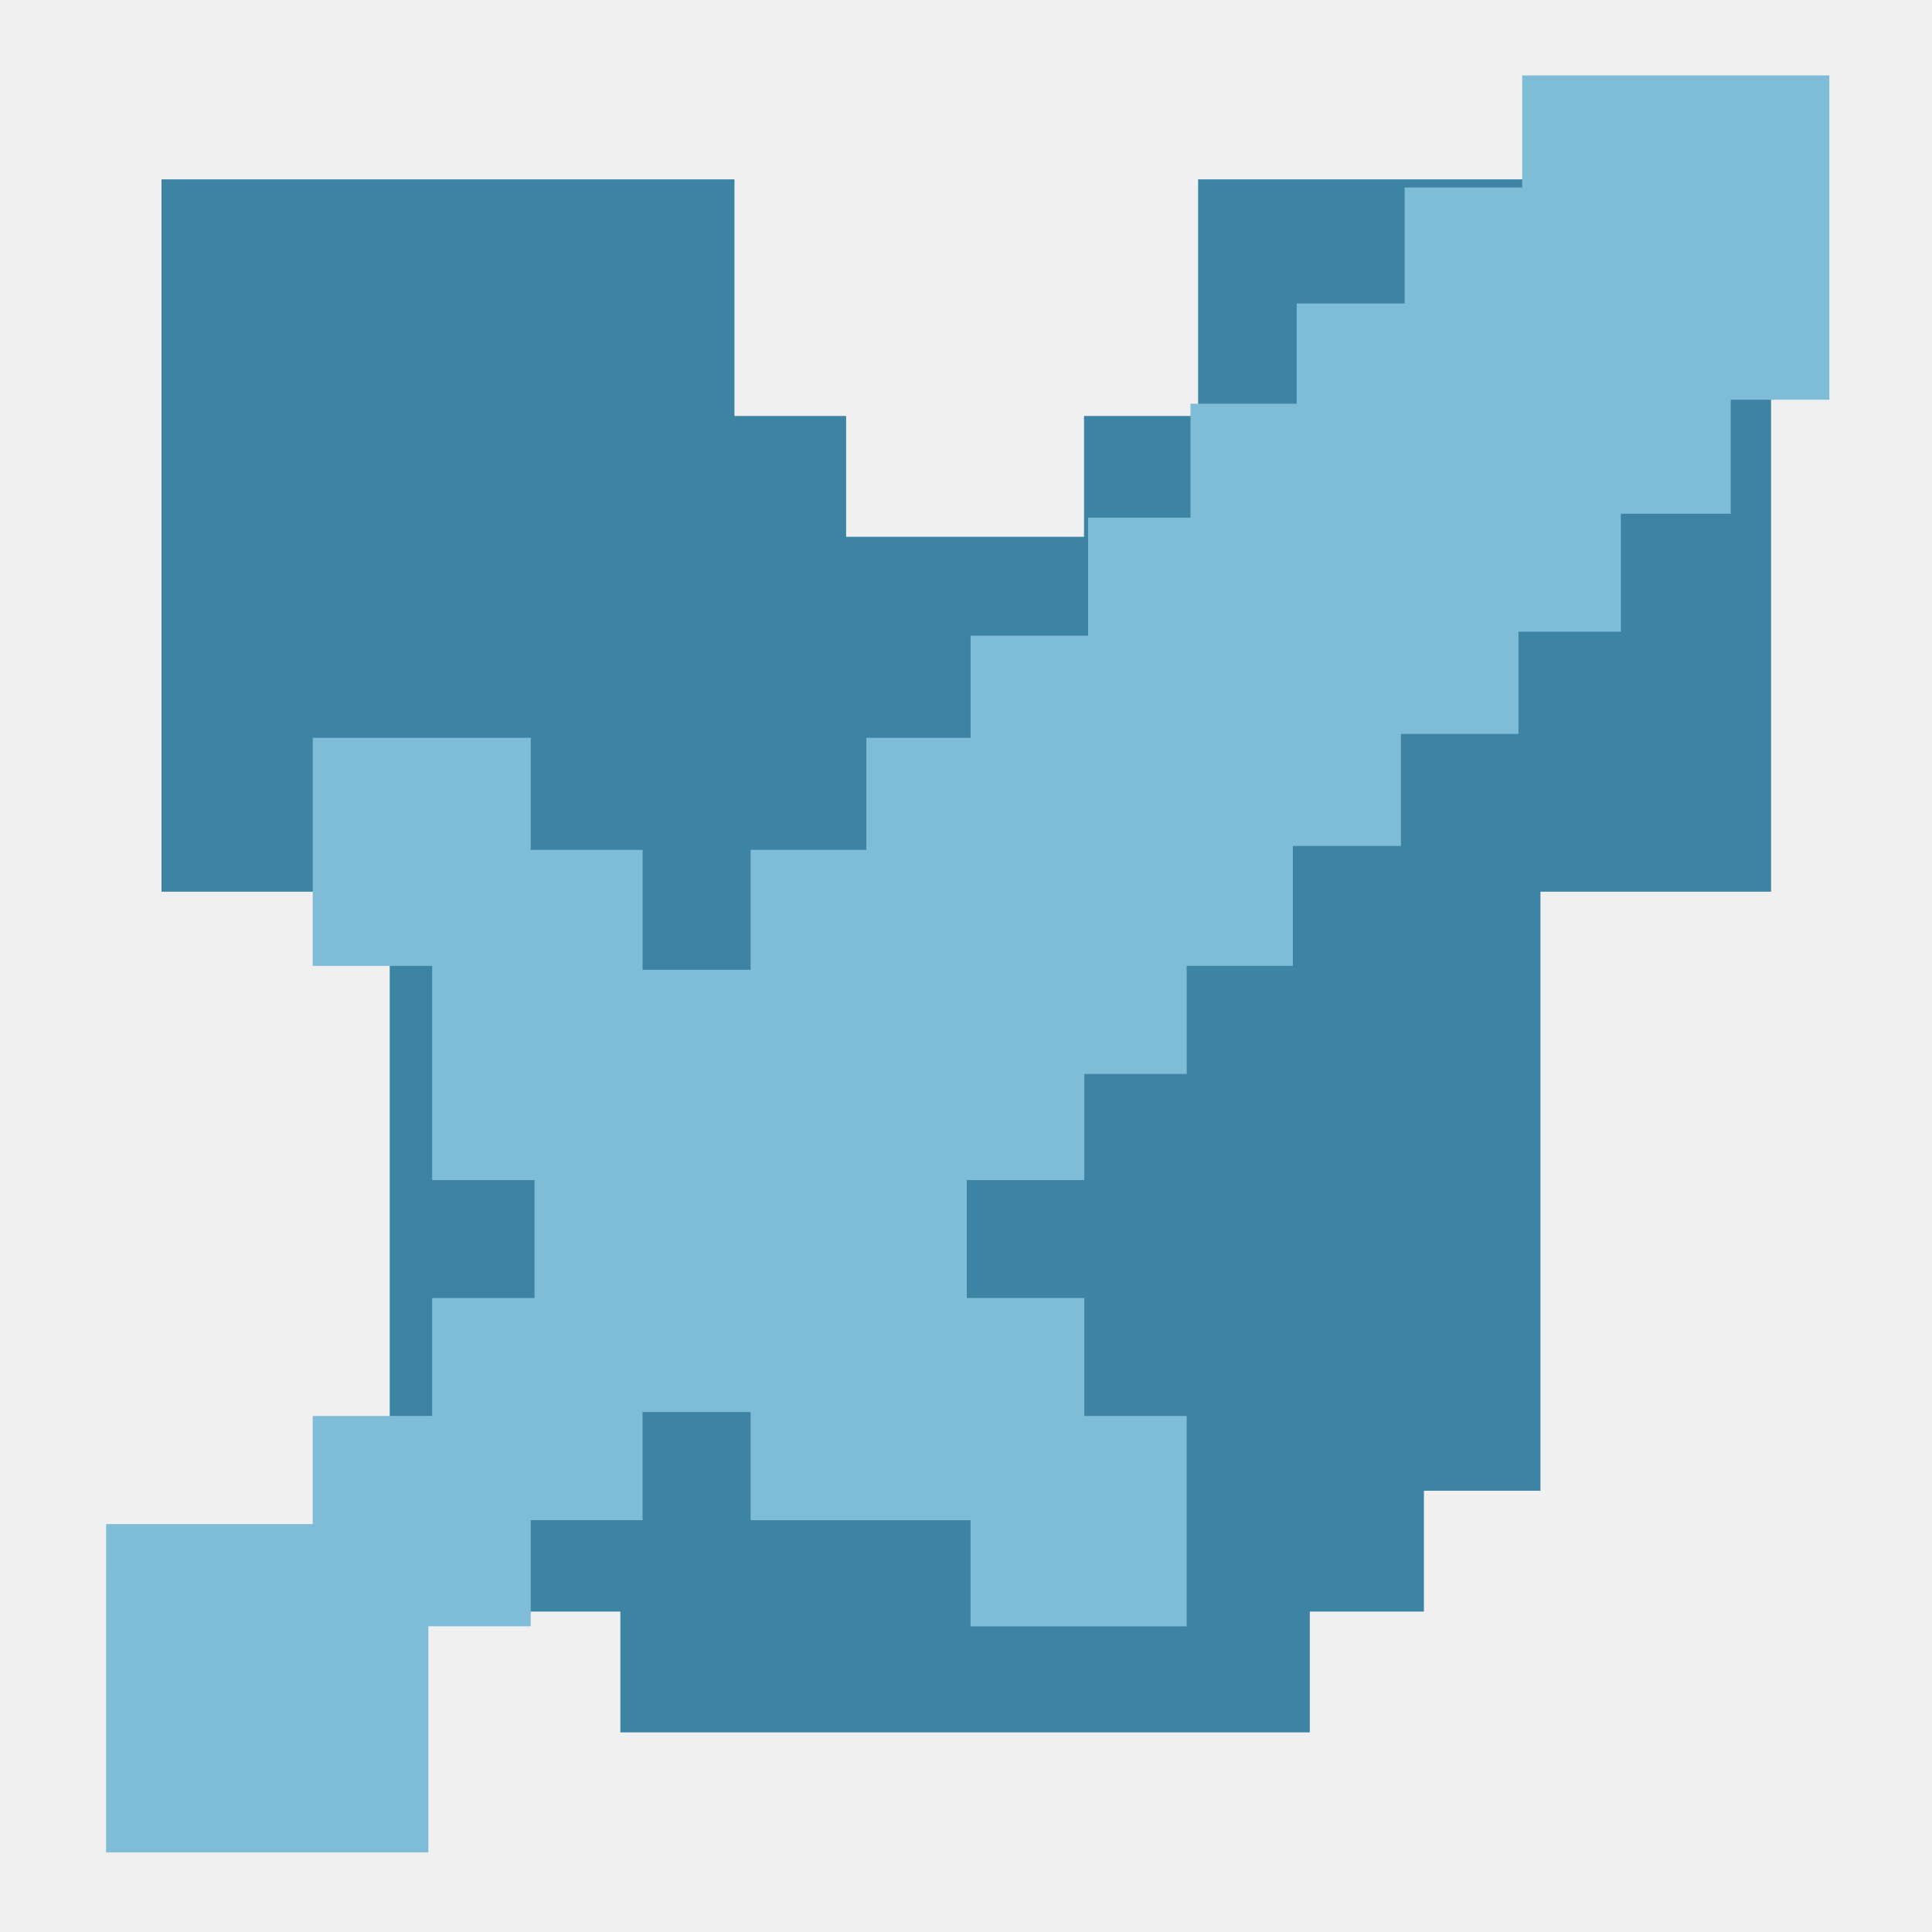
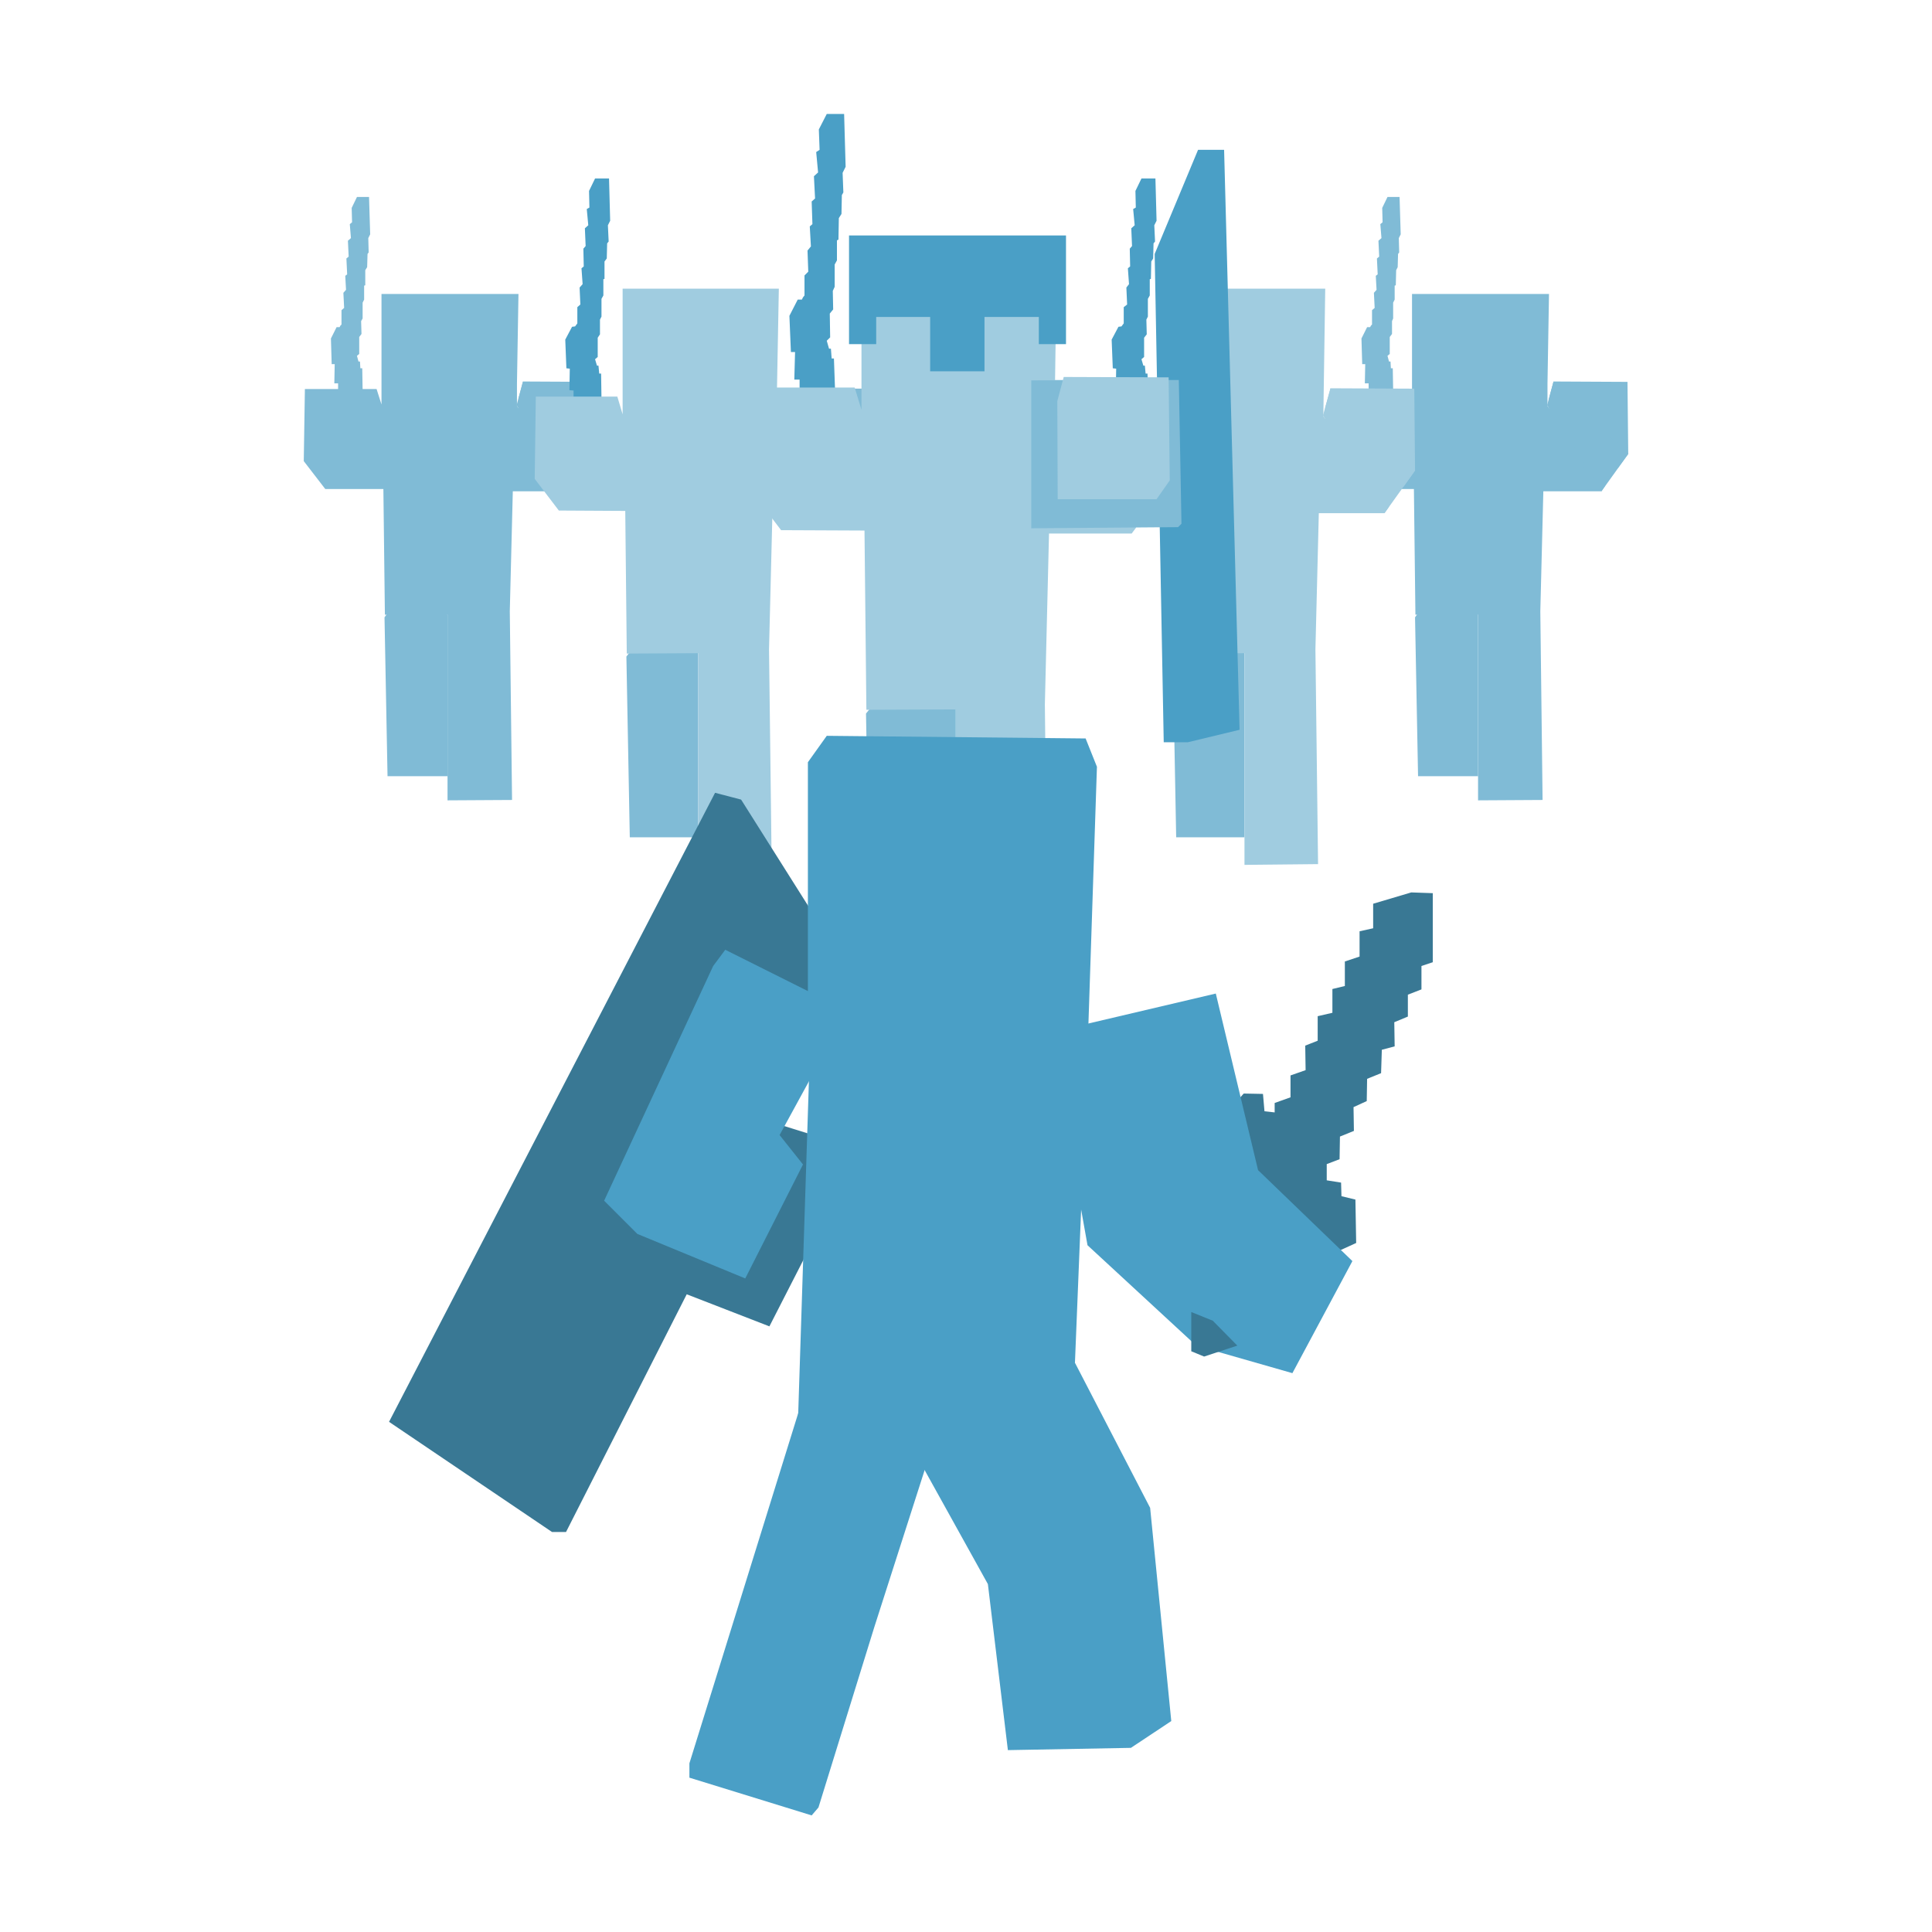
- <svg xmlns="http://www.w3.org/2000/svg" width="512" height="512" viewBox="0 0 512 512" version="1.1" id="svg1" xml:space="preserve">
-   <defs id="defs1" />
-   <g id="layer1">
-     <path style="display:inline;fill:#3d83a3;fill-opacity:1;stroke-width:0.655" d="M 164.399,443.092 V 427.083 H 148.959 133.518 V 411.407 395.732 H 118.4 103.281 V 316.021 236.309 H 73.043 42.805 V 141.923 47.536 h 75.916 75.916 V 78.887 110.238 h 14.797 14.797 v 16.009 16.009 h 31.524 31.524 V 126.247 110.238 h 15.119 15.119 V 78.887 47.536 h 75.916 75.916 v 94.386 94.386 h -30.559 -30.559 v 79.378 79.378 h -15.441 -15.441 v 16.009 16.009 h -15.119 -15.119 v 16.009 16.009 h -91.356 -91.356 z" id="path12" />
-     <path style="display:inline;fill:#7fbcd7;fill-opacity:1;stroke-width:1.354" d="m 28.106,490.892 h 85.411 v -59.915 h 27.135 v -28.124 h 29.634 v -28.651 h 28.637 v 28.662 h 58.276 v 28.124 h 57.284 v -55.746 h -27.135 v -31.259 h -31.146 v -31.253 h 31.151 v -28.124 h 27.135 v -28.651 h 28.133 v -31.77 h 28.637 V 194.498 h 31.151 v -27.089 h 27.125 v -31.264 h 29.13 v -30.203 h 26.133 V 19.993 H 403.397 V 49.684 h -31.146 v 30.741 h -28.621 v 26.556 h -28.143 v 30.208 h -27.135 v 31.259 h -31.141 v 27.079 H 229.587 v 29.702 h -30.663 v 31.775 H 170.287 V 225.224 H 140.653 V 195.532 H 82.875 v 60.435 h 31.65 v 56.772 h 27.135 v 31.259 h -27.135 v 31.253 H 82.875 V 403.898 H 28.116 Z" id="path11" />
+ <svg xmlns="http://www.w3.org/2000/svg" version="1.1" id="combat_expanded" x="0px" y="0px" viewBox="0 0 512 512" style="enable-background:new 0 0 512 512;" xml:space="preserve">
+   <style type="text/css">
+ 	.st0{fill:#FFFFFF;}
+ 	.st1{fill:#80BBD6;}
+ 	.st2{fill:#4A9FC6;}
+ 	.st3{fill:#A0CCE0;}
+ 	.st4{fill:#397894;}
+ </style>
+   <rect class="st0" width="512" height="512" />
+   <g>
+     <g id="XMLID_42_">
+       <g id="XMLID_117_">
+         <polygon id="XMLID_126_" class="st1" points="101.9,163.6 102.4,162.9 106.9,159.8 115,161.2 118.6,162.9 118.6,205.7      102.7,205.7    " />
+         <polygon id="XMLID_125_" class="st1" points="94.6,52.2 97.8,52.2 98.1,62.1 97.6,63.1 97.7,66.9 97.4,67.3 97.3,70.8 96.8,71.6      96.8,75.6 96.5,75.7 96.5,79.4 96.1,80.2 96.1,84.4 95.7,85.1 95.8,88.5 95.2,89.3 95.2,93.8 94.6,94.3 95,95.8 95.4,95.8      95.5,97.6 96,97.6 96.1,103.5 89.6,103.5 89.6,101.6 88.6,101.6 88.7,96.5 87.9,96.5 87.7,89.7 89.2,86.7 90,86.7 90.2,86.3      90.5,86 90.5,82.2 91.2,81.6 91,77.6 91.7,76.8 91.5,73.1 92,72.7 91.8,68.5 92.4,68 92.2,63.8 93,63.1 92.7,59.4 93.3,58.9      93.2,55.1    " />
+         <polyline id="XMLID_124_" class="st1" points="137,107.6 137,101.7 137.4,77.9 101.1,77.9 101.1,107.2 99.8,103.1 80.8,103.1      80.5,122.2 86.2,129.6 101.6,129.6 102,162.9 102.4,162.9 118.6,162.9 118.6,212.1 135.7,212 135.1,162 135.9,130.2 151.2,130.2      152.3,128.7    " />
+         <polyline id="XMLID_121_" class="st1" points="137.5,123.8 137.4,105.6 138.6,101.1 158.1,101.2 158.3,120.3 155.7,124    " />
+       </g>
+       <polyline id="XMLID_122_" class="st1" points="138.6,101.1 136.9,107.4 151.2,130.2 158.3,120.3   " />
+     </g>
+     <g id="XMLID_140_">
+       <g id="XMLID_142_">
+         <polygon id="XMLID_146_" class="st1" points="375,163.6 375.5,162.9 380,159.8 388.1,161.2 391.7,162.9 391.7,205.7 375.8,205.7         " />
+         <polygon id="XMLID_145_" class="st1" points="367.7,52.2 370.9,52.2 371.2,62.1 370.7,63.1 370.8,66.9 370.5,67.3 370.4,70.8      370,71.6 369.9,75.6 369.6,75.7 369.6,79.4 369.2,80.2 369.2,84.4 368.9,85.1 368.9,88.5 368.3,89.3 368.3,93.8 367.7,94.3      368.1,95.8 368.5,95.8 368.6,97.6 369.1,97.6 369.2,103.5 362.7,103.5 362.7,101.6 361.7,101.6 361.8,96.5 361,96.5 360.8,89.7      362.3,86.7 363.1,86.7 363.3,86.3 363.6,86 363.6,82.2 364.3,81.6 364.1,77.6 364.8,76.8 364.6,73.1 365.1,72.7 364.9,68.5      365.5,68 365.3,63.8 366.1,63.1 365.8,59.4 366.4,58.9 366.3,55.1    " />
+         <polyline id="XMLID_144_" class="st1" points="410.1,107.6 410.1,101.7 410.5,77.9 374.2,77.9 374.2,107.2 372.9,103.1      353.9,103.1 353.7,122.2 359.3,129.6 374.7,129.6 375.1,162.9 375.5,162.9 391.7,162.9 391.7,212.1 408.8,212 408.2,162      409,130.2 424.4,130.2 425.4,128.7    " />
+         <polyline id="XMLID_143_" class="st1" points="410.6,123.8 410.5,105.6 411.7,101.1 431.3,101.2 431.5,120.3 428.8,124    " />
+       </g>
+       <polyline id="XMLID_141_" class="st1" points="411.7,101.1 410,107.4 424.4,130.2 431.5,120.3   " />
+     </g>
+     <g id="XMLID_123_">
+       <g id="XMLID_128_">
+         <polygon id="XMLID_132_" class="st1" points="166,174 166.6,173.2 171.7,169.7 180.9,171.2 185,173.1 185,221.9 166.9,221.9         " />
+         <polygon id="XMLID_131_" class="st2" points="157.7,47.3 161.4,47.3 161.7,58.5 161.1,59.7 161.3,64 160.9,64.5 160.8,68.5      160.2,69.3 160.2,73.9 159.9,74 159.9,78.3 159.4,79.2 159.4,83.9 159,84.7 159,88.6 158.4,89.5 158.4,94.6 157.7,95.2      158.2,96.9 158.6,96.9 158.8,99 159.3,99 159.4,105.7 152,105.7 152,103.5 150.9,103.4 151,97.7 150.1,97.6 149.8,90 151.6,86.6      152.4,86.5 152.7,86.1 153,85.7 153,81.4 153.8,80.7 153.6,76.2 154.4,75.3 154.1,71.1 154.7,70.6 154.6,65.9 155.2,65.2      155,60.5 155.9,59.7 155.5,55.4 156.2,55 156.1,50.6    " />
+         <polyline id="XMLID_130_" class="st3" points="205.9,110.3 205.9,103.5 206.4,76.5 165,76.5 165,109.8 163.6,105.1 142,105.1      141.7,126.9 148.1,135.3 165.7,135.4 166.1,173.2 166.6,173.2 185,173.1 185,229.2 204.5,229 203.8,172.1 204.7,136 222.1,136      223.3,134.3    " />
+         <polyline id="XMLID_129_" class="st1" points="206.5,128.7 206.4,108 207.8,102.9 230,103 230.2,124.7 227.2,128.9    " />
+       </g>
+       <polyline id="XMLID_127_" class="st1" points="207.8,102.9 205.8,110.1 222.1,136 230.2,124.7   " />
+     </g>
+     <g id="XMLID_133_">
+       <g id="XMLID_135_">
+         <polygon id="XMLID_139_" class="st1" points="310.8,174 311.4,173.2 316.5,169.7 325.7,171.2 329.8,173.1 329.8,221.9      311.7,221.9    " />
+         <polygon id="XMLID_138_" class="st2" points="302.5,47.3 306.2,47.3 306.5,58.5 305.9,59.7 306.1,64 305.7,64.5 305.6,68.5      305.1,69.3 305,73.9 304.7,74 304.7,78.3 304.2,79.2 304.2,83.9 303.8,84.7 303.9,88.6 303.2,89.5 303.2,94.6 302.5,95.2      303,96.9 303.4,96.9 303.6,99 304.1,99 304.3,105.7 296.8,105.7 296.8,103.5 295.7,103.4 295.8,97.7 294.9,97.6 294.6,90      296.4,86.6 297.2,86.5 297.5,86.1 297.8,85.7 297.8,81.4 298.7,80.7 298.5,76.2 299.2,75.3 298.9,71.1 299.5,70.6 299.4,65.9      300,65.2 299.8,60.5 300.7,59.7 300.3,55.4 301,55 300.9,50.6    " />
+         <polyline id="XMLID_137_" class="st3" points="350.7,110.3 350.8,103.5 351.2,76.5 309.9,76.5 309.9,109.8 308.4,105.1      286.8,105.1 286.5,126.9 292.9,135.3 310.5,135.4 310.9,173.2 311.4,173.2 329.8,173.1 329.8,229.2 349.3,229 348.6,172.1      349.5,136 366.9,136 368.1,134.3    " />
+         <polyline id="XMLID_136_" class="st3" points="351.3,128.7 351.2,108 352.6,102.9 374.8,103 375,124.7 372,128.9    " />
+       </g>
+       <polyline id="XMLID_134_" class="st3" points="352.6,102.9 350.6,110.1 366.9,136 375,124.7   " />
+     </g>
+     <g id="XMLID_112_">
+       <polygon id="XMLID_118_" class="st1" points="229.5,189.1 230.3,188.1 236.7,183.7 248.2,185.6 253.3,188 253.3,249.2     230.6,249.2   " />
+       <polygon id="XMLID_119_" class="st2" points="219.1,30.2 223.7,30.2 224.1,44.2 223.3,45.8 223.5,51 223.1,51.7 223,56.7     222.3,57.8 222.2,63.5 221.8,63.7 221.8,69 221.2,70.1 221.2,76 220.7,77.1 220.8,82 219.9,83.1 220,89.4 219.1,90.3 219.7,92.4     220.2,92.4 220.4,95 221,95 221.3,103.4 211.9,103.4 211.9,100.6 210.5,100.6 210.7,93.3 209.6,93.3 209.2,83.7 211.4,79.4     212.5,79.4 212.8,78.8 213.2,78.3 213.2,73 214.2,72 214,66.4 214.9,65.3 214.6,60 215.3,59.4 215.1,53.4 216,52.6 215.7,46.7     216.8,45.7 216.3,40.3 217.2,39.7 217,34.3   " />
+       <polyline id="XMLID_111_" class="st3" points="281.7,100.7 279.6,100.7 280.1,66.8 228.3,66.8 228.3,108.6 226.5,102.7     199.3,102.7 199,130 207,140.5 229.1,140.6 229.6,188.1 230.3,188.1 253.3,188 253.3,258.3 277.7,258.1 276.9,186.7 278,141.4     299.9,141.4 301.1,139.8   " />
+       <polygon id="XMLID_116_" class="st2" points="324.4,39.7 317.5,39.7 306,67.3 308.4,196.7 314.8,196.7 328.5,193.4   " />
+       <polygon id="XMLID_114_" class="st1" points="312.4,100.7 273.3,100.8 273.3,140 312.2,139.7 313.1,138.8   " />
+       <polyline id="XMLID_115_" class="st3" points="280.3,132.3 280.2,106.3 281.9,99.9 309.7,100 310,127.3 306.5,132.3   " />
+       <polygon id="XMLID_150_" class="st2" points="275.3,62.4 268.1,62.4 260.9,62.4 253.7,62.4 246.5,62.4 239.3,62.4 232.2,62.4     225,62.4 225,69.6 225,76.8 225,84 225,91.2 232.2,91.2 232.2,84 239.3,84 246.5,84 246.5,91.2 246.5,98.4 253.7,98.4 260.9,98.4     260.9,91.2 260.9,84 268.1,84 275.3,84 275.3,91.2 282.5,91.2 282.5,84 282.5,76.8 282.5,69.6 282.5,62.4   " />
+     </g>
+     <g id="XMLID_7_">
+       <polygon id="XMLID_26_" class="st4" points="206.5,298 219,301.9 215,329.8 203.9,351.5 160.6,334.7 158.7,331.7 176.6,295.3       " />
+       <polygon id="XMLID_16_" class="st4" points="189.5,210.1 196.4,211.9 225.3,257.7 150,406 146.3,406 103.1,376.8   " />
+       <polygon id="XMLID_38_" class="st4" points="327.9,291.7 329.6,289.8 334.7,289.9 335.1,294.5 337.8,294.8 337.8,292.3 342,290.8     342,285 346,283.6 345.9,277.1 349.2,275.8 349.2,269.3 353.1,268.4 353.1,262.1 356.4,261.3 356.4,254.8 360.3,253.5     360.3,246.8 363.9,246 363.9,239.5 374,236.5 379.7,236.7 379.7,255 376.7,256 376.7,262.2 373.1,263.6 373.1,269.4 369.5,270.9     369.6,277.3 366.2,278.2 366,284.4 362.3,285.9 362.2,291.8 358.7,293.4 358.8,299.7 355.1,301.2 355,307.2 351.6,308.5     351.6,312.8 355.4,313.4 355.5,317 359.2,317.9 359.4,329.4 352.6,332.5 333.3,314.8 319.1,302.6   " />
+       <polygon id="XMLID_21_" class="st2" points="219.1,195 214.1,202 214.1,277.3 288.2,278.7 290.7,203.2 287.7,195.7   " />
+       <polygon id="XMLID_23_" class="st2" points="192.2,251.7 189,256 160.1,318.2 168.9,327 197.5,338.8 212.8,308.6 206.6,300.8     222,272.6 222,266.6   " />
+       <polygon id="XMLID_34_" class="st2" points="215.1,275.5 214.7,276.3 211.5,375.7 284.2,377.8 288.2,278.7 249.2,269.8   " />
+       <polygon id="XMLID_36_" class="st2" points="286.9,271.6 322.2,263.3 333.4,310.1 358.4,334.2 342.5,363.9 317,356.6 288.2,330     280.7,288 278.3,272.1   " />
+       <polygon id="XMLID_37_" class="st2" points="211.6,374.3 182.7,467.3 182.7,471.1 215.1,481.1 216.9,479 231.7,431.2 245.1,389.4     247.9,377.8 249.2,369.9   " />
+       <polygon id="XMLID_39_" class="st2" points="247.3,374.5 243.1,386.1 261.8,419.8 267.1,463.8 299.7,463.2 310.4,456.1     304.8,399.6 284.9,361.2   " />
+       <polygon id="XMLID_40_" class="st4" points="327.9,356.6 321.4,350 315.7,347.7 315.7,358.1 319.1,359.5   " />
+     </g>
  </g>
</svg>
